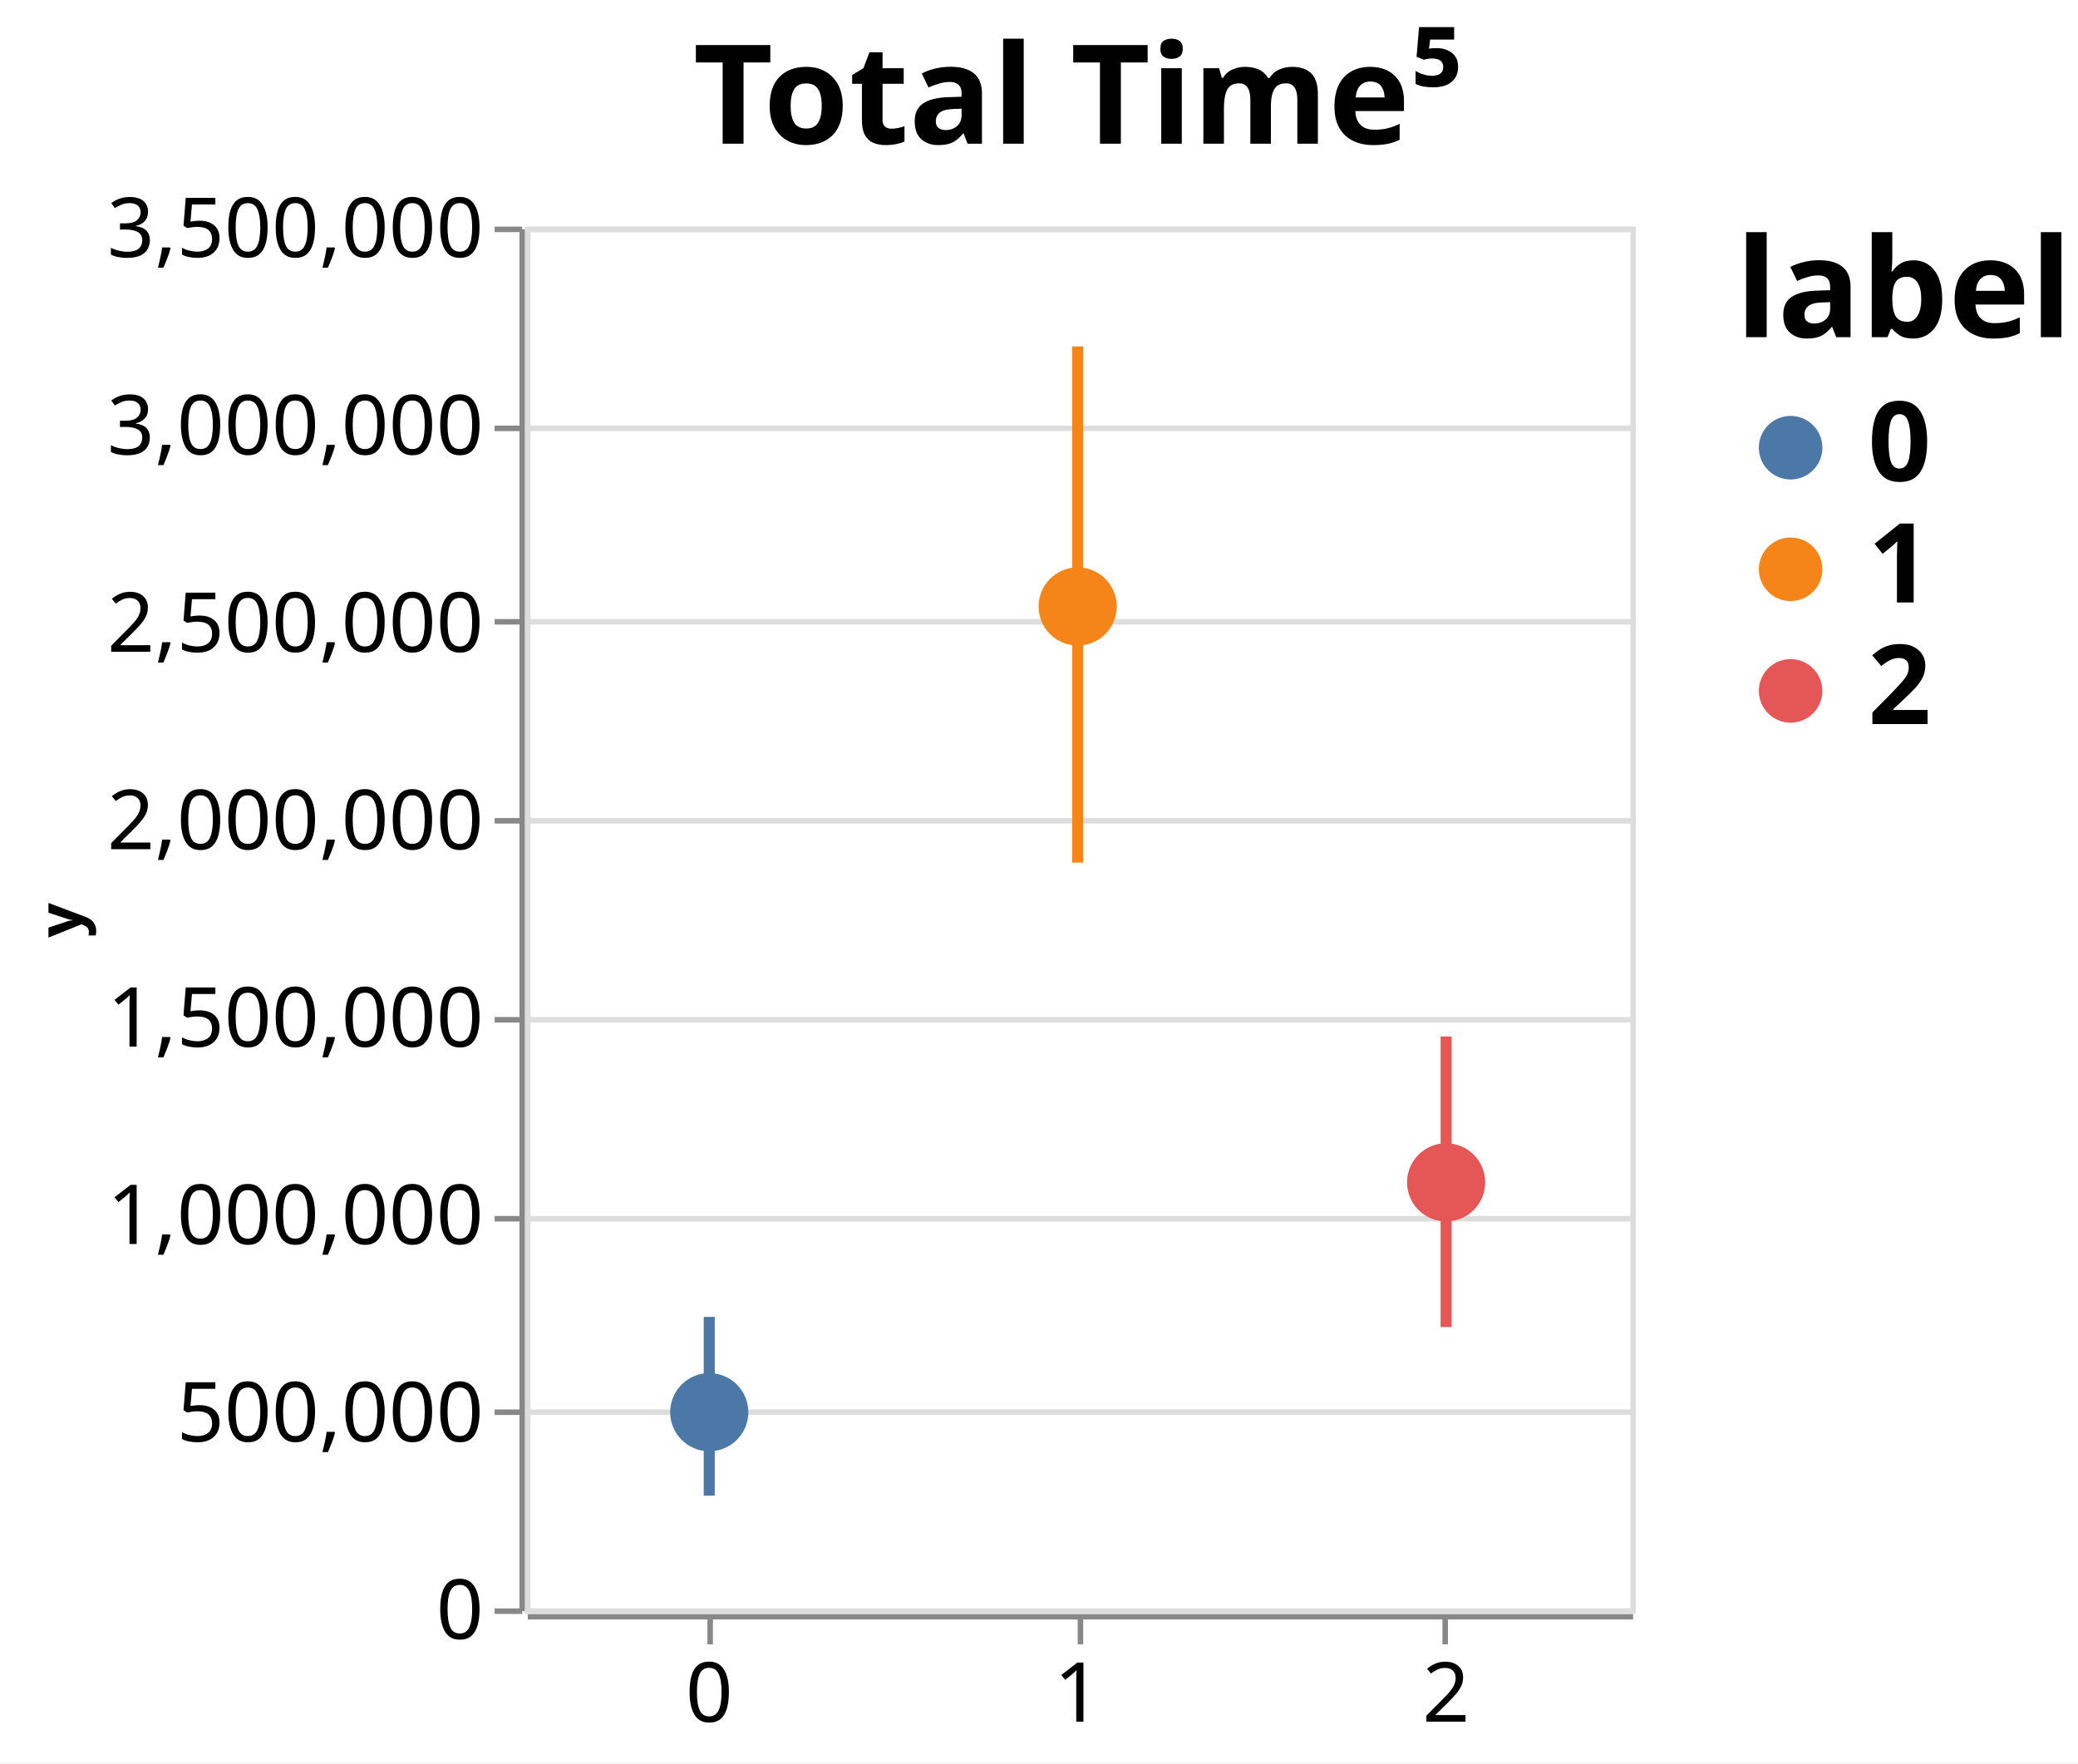
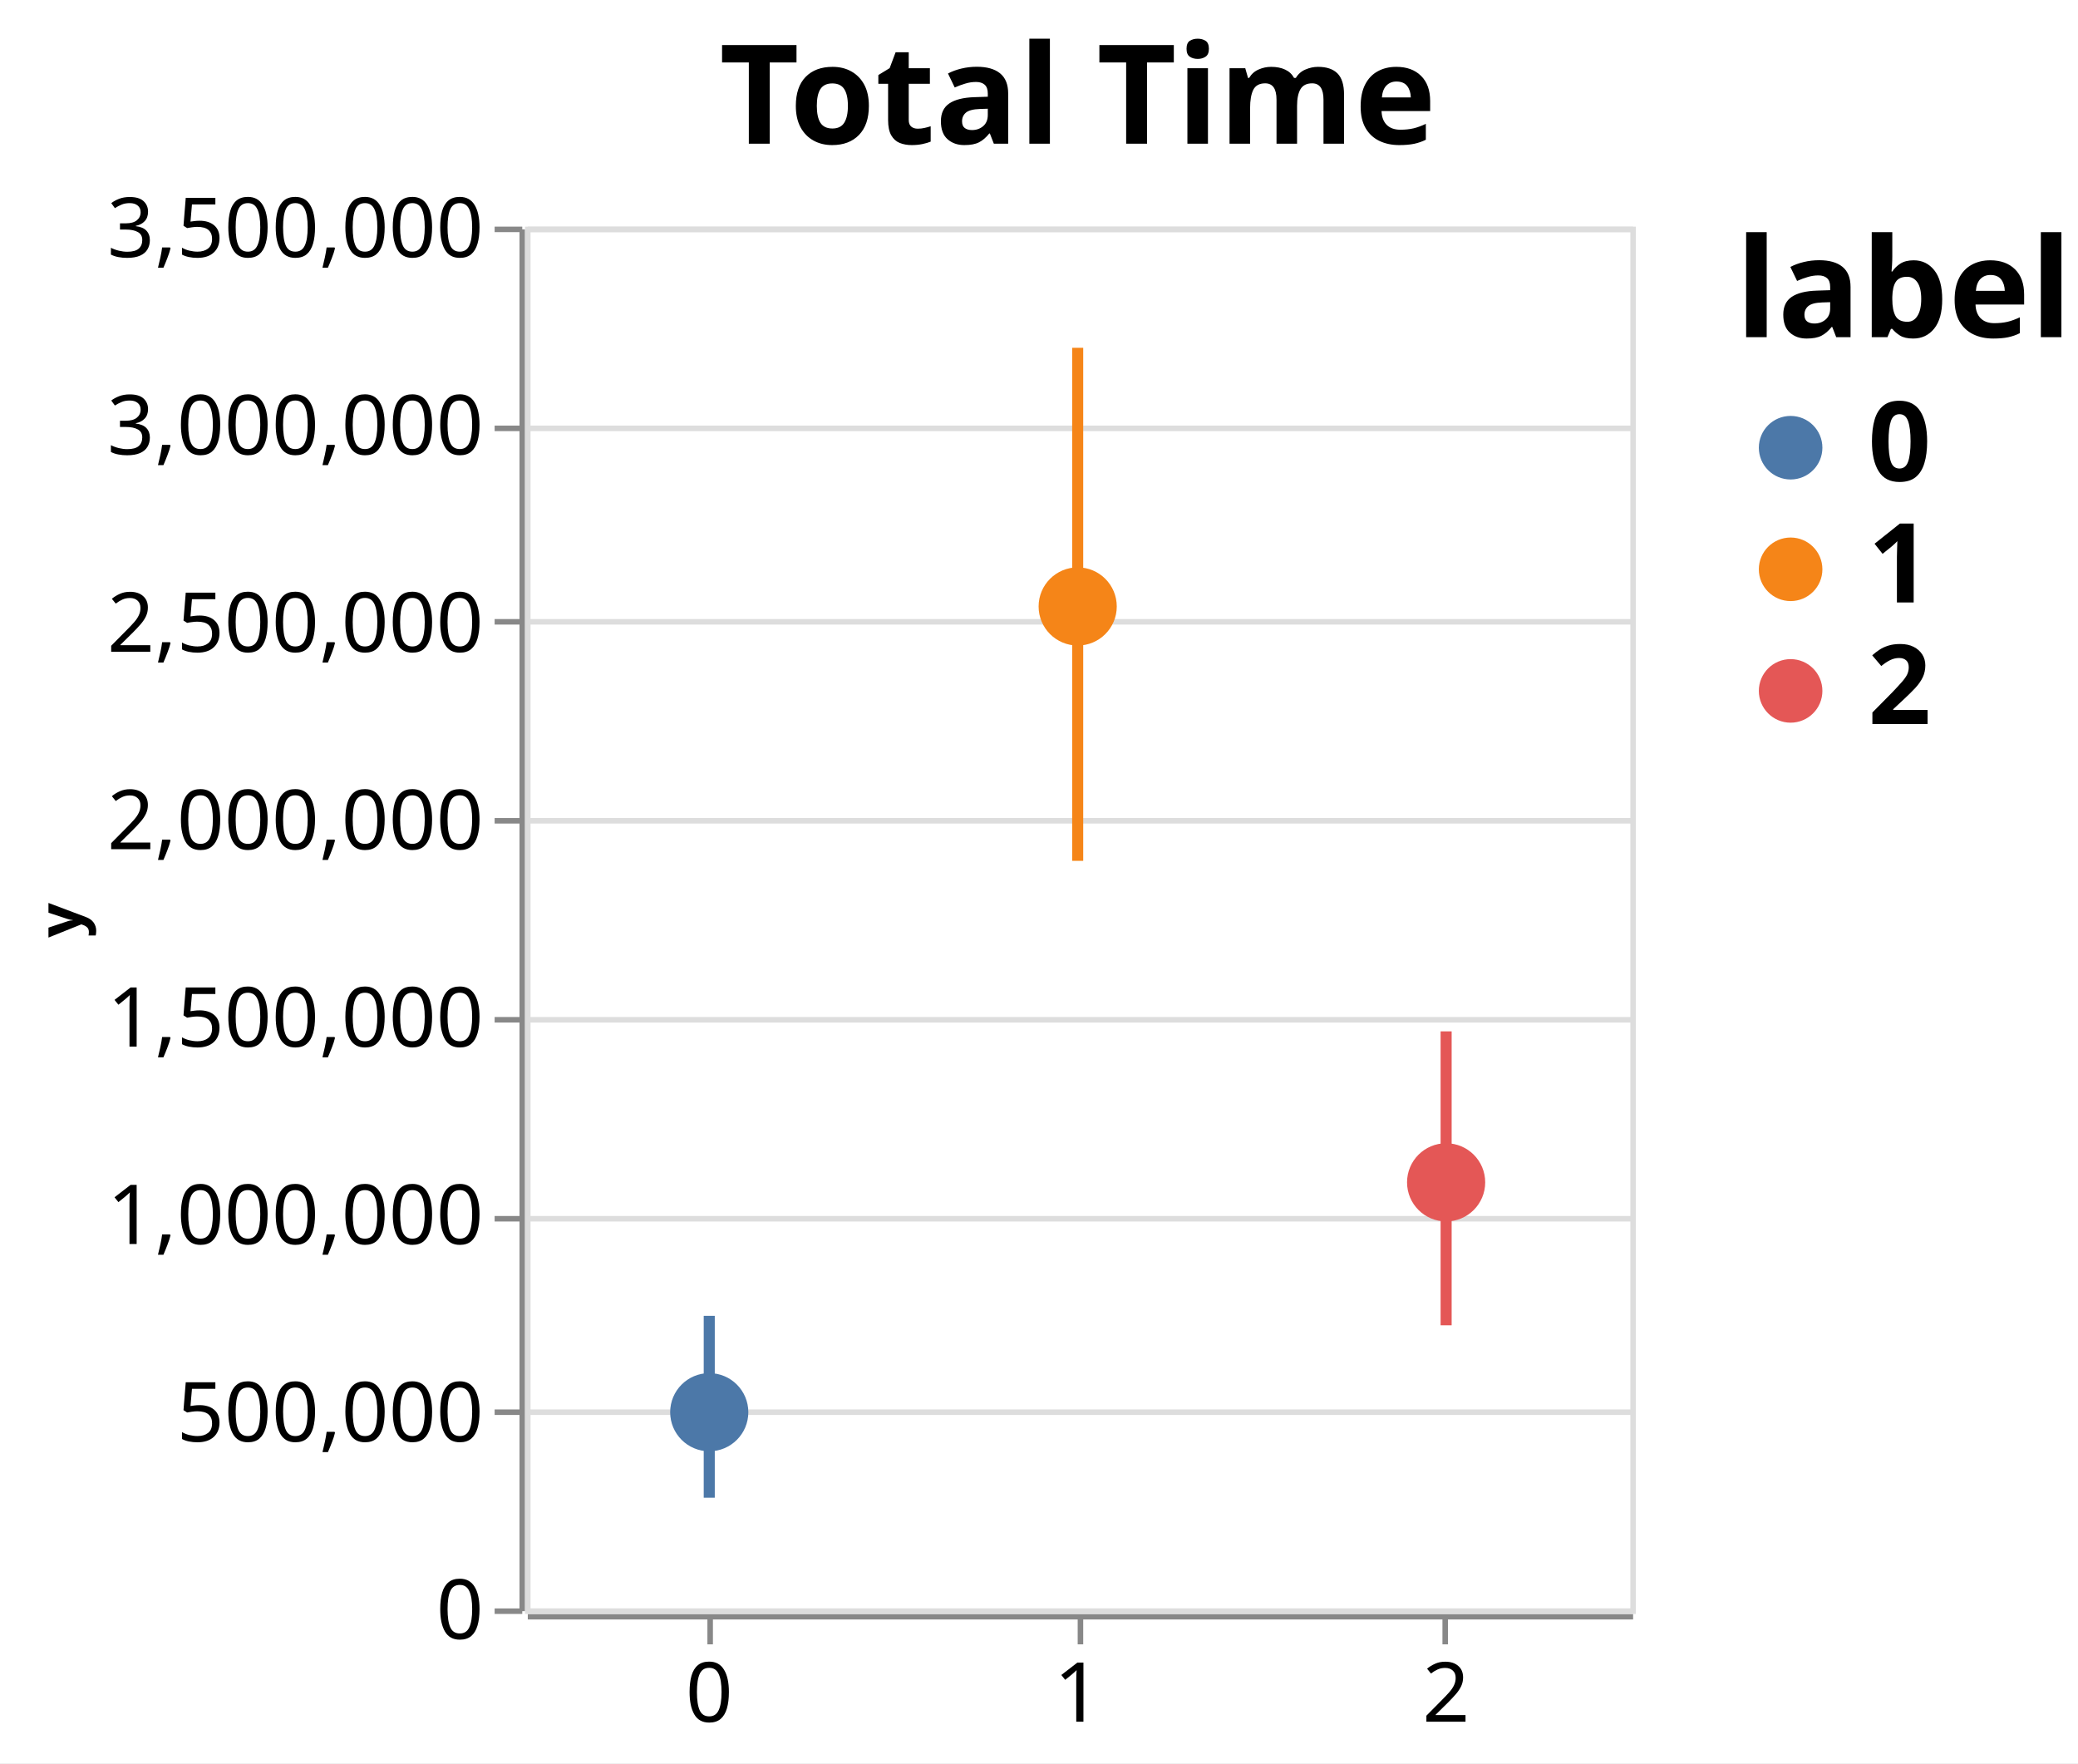
<svg xmlns="http://www.w3.org/2000/svg" version="1.1" class="marks" width="376" height="319" viewBox="0 0 376 319">
  <rect width="376" height="319" fill="white" />
  <g fill="none" stroke-miterlimit="10" transform="translate(95,41)">
    <g class="mark-group role-frame root" role="graphics-object" aria-roledescription="group mark container">
      <g transform="translate(0,0)">
        <path class="background" aria-hidden="true" d="M0,0h0v0h0Z" />
        <g>
          <g class="mark-group role-row-header row_header" role="graphics-object" aria-roledescription="group mark container">
            <g transform="translate(-1,0)">
              <path class="background" aria-hidden="true" d="M0,0h0v250h0Z" />
              <g>
                <g class="mark-group role-axis" role="graphics-symbol" aria-roledescription="axis" aria-label="Y-axis titled 'y' for a linear scale with values from 0 to 3,500,000">
                  <g transform="translate(0.5,0.5)">
                    <path class="background" aria-hidden="true" d="M0,0h0v0h0Z" pointer-events="none" />
                    <g>
                      <g class="mark-rule role-axis-tick" pointer-events="none">
                        <line transform="translate(0,250)" x2="-5" y2="0" stroke="#888" stroke-width="1" opacity="1" />
                        <line transform="translate(0,214)" x2="-5" y2="0" stroke="#888" stroke-width="1" opacity="1" />
                        <line transform="translate(0,179)" x2="-5" y2="0" stroke="#888" stroke-width="1" opacity="1" />
                        <line transform="translate(0,143)" x2="-5" y2="0" stroke="#888" stroke-width="1" opacity="1" />
                        <line transform="translate(0,107)" x2="-5" y2="0" stroke="#888" stroke-width="1" opacity="1" />
                        <line transform="translate(0,71)" x2="-5" y2="0" stroke="#888" stroke-width="1" opacity="1" />
                        <line transform="translate(0,36)" x2="-5" y2="0" stroke="#888" stroke-width="1" opacity="1" />
                        <line transform="translate(0,0)" x2="-5" y2="0" stroke="#888" stroke-width="1" opacity="1" />
                      </g>
                      <g class="mark-text role-axis-label" pointer-events="none">
                        <text text-anchor="end" transform="translate(-7,255)" font-family="sans-serif" font-size="15px" fill="#000" opacity="1">0</text>
                        <text text-anchor="end" transform="translate(-7,219.2857)" font-family="sans-serif" font-size="15px" fill="#000" opacity="1">500,000</text>
                        <text text-anchor="end" transform="translate(-7,183.5714)" font-family="sans-serif" font-size="15px" fill="#000" opacity="1">1,000,000</text>
                        <text text-anchor="end" transform="translate(-7,147.8571)" font-family="sans-serif" font-size="15px" fill="#000" opacity="1">1,500,000</text>
                        <text text-anchor="end" transform="translate(-7,112.1429)" font-family="sans-serif" font-size="15px" fill="#000" opacity="1">2,000,000</text>
                        <text text-anchor="end" transform="translate(-7,76.42857)" font-family="sans-serif" font-size="15px" fill="#000" opacity="1">2,500,000</text>
                        <text text-anchor="end" transform="translate(-7,40.71429)" font-family="sans-serif" font-size="15px" fill="#000" opacity="1">3,000,000</text>
                        <text text-anchor="end" transform="translate(-7,5)" font-family="sans-serif" font-size="15px" fill="#000" opacity="1">3,500,000</text>
                      </g>
                      <g class="mark-rule role-axis-domain" pointer-events="none">
                        <line transform="translate(0,250)" x2="0" y2="-250" stroke="#888" stroke-width="1" opacity="1" />
                      </g>
                      <g class="mark-text role-axis-title" pointer-events="none">
                        <text text-anchor="middle" transform="translate(-77.73096,125) rotate(-90) translate(0,-2)" font-family="sans-serif" font-size="11px" font-weight="bold" fill="#000" opacity="1">y</text>
                      </g>
                    </g>
                    <path class="foreground" aria-hidden="true" d="" pointer-events="none" display="none" />
                  </g>
                </g>
              </g>
              <path class="foreground" aria-hidden="true" d="" display="none" />
            </g>
          </g>
          <g class="mark-group role-column-footer column_footer" role="graphics-object" aria-roledescription="group mark container">
            <g transform="translate(0,251)">
              <path class="background" aria-hidden="true" d="M0,0h200v0h-200Z" />
              <g>
                <g class="mark-group role-axis" role="graphics-symbol" aria-roledescription="axis" aria-label="X-axis for a discrete scale with 3 values: 0, 1, 2">
                  <g transform="translate(0.5,0.5)">
                    <path class="background" aria-hidden="true" d="M0,0h0v0h0Z" pointer-events="none" />
                    <g>
                      <g class="mark-rule role-axis-tick" pointer-events="none">
                        <line transform="translate(33,0)" x2="0" y2="5" stroke="#888" stroke-width="1" opacity="1" />
                        <line transform="translate(100,0)" x2="0" y2="5" stroke="#888" stroke-width="1" opacity="1" />
                        <line transform="translate(166,0)" x2="0" y2="5" stroke="#888" stroke-width="1" opacity="1" />
                      </g>
                      <g class="mark-text role-axis-label" pointer-events="none">
                        <text text-anchor="middle" transform="translate(32.83333,19)" font-family="sans-serif" font-size="15px" fill="#000" opacity="1">0</text>
                        <text text-anchor="middle" transform="translate(99.5,19)" font-family="sans-serif" font-size="15px" fill="#000" opacity="1">1</text>
                        <text text-anchor="middle" transform="translate(166.1667,19)" font-family="sans-serif" font-size="15px" fill="#000" opacity="1">2</text>
                      </g>
                      <g class="mark-rule role-axis-domain" pointer-events="none">
                        <line transform="translate(0,0)" x2="200" y2="0" stroke="#888" stroke-width="1" opacity="1" />
                      </g>
                    </g>
                    <path class="foreground" aria-hidden="true" d="" pointer-events="none" display="none" />
                  </g>
                </g>
              </g>
              <path class="foreground" aria-hidden="true" d="" display="none" />
            </g>
          </g>
          <g class="mark-group role-scope cell" role="graphics-object" aria-roledescription="group mark container">
            <g transform="translate(0,0)">
              <path class="background" aria-hidden="true" d="M0.5,0.5h200v250h-200Z" stroke="#ddd" />
              <g>
                <g class="mark-group role-axis" role="graphics-symbol" aria-roledescription="axis" aria-label="Y-axis for a linear scale with values from 0 to 3,500,000">
                  <g transform="translate(0.5,0.5)">
                    <path class="background" aria-hidden="true" d="M0,0h0v0h0Z" pointer-events="none" />
                    <g>
                      <g class="mark-rule role-axis-grid" pointer-events="none">
                        <line transform="translate(0,250)" x2="200" y2="0" stroke="#ddd" stroke-width="1" opacity="1" />
                        <line transform="translate(0,214)" x2="200" y2="0" stroke="#ddd" stroke-width="1" opacity="1" />
                        <line transform="translate(0,179)" x2="200" y2="0" stroke="#ddd" stroke-width="1" opacity="1" />
                        <line transform="translate(0,143)" x2="200" y2="0" stroke="#ddd" stroke-width="1" opacity="1" />
                        <line transform="translate(0,107)" x2="200" y2="0" stroke="#ddd" stroke-width="1" opacity="1" />
                        <line transform="translate(0,71)" x2="200" y2="0" stroke="#ddd" stroke-width="1" opacity="1" />
                        <line transform="translate(0,36)" x2="200" y2="0" stroke="#ddd" stroke-width="1" opacity="1" />
                        <line transform="translate(0,0)" x2="200" y2="0" stroke="#ddd" stroke-width="1" opacity="1" />
                      </g>
                    </g>
                    <path class="foreground" aria-hidden="true" d="" pointer-events="none" display="none" />
                  </g>
                </g>
                <g class="mark-symbol role-mark child_layer_0_marks" role="graphics-symbol" aria-roledescription="symbol mark container">
                  <path transform="translate(100,68.72189)" d="M7.071,0A7.071,7.071,0,1,1,-7.071,0A7.071,7.071,0,1,1,7.071,0" fill="#f58518" stroke-width="2" />
                  <path transform="translate(166.6667,172.9134)" d="M7.071,0A7.071,7.071,0,1,1,-7.071,0A7.071,7.071,0,1,1,7.071,0" fill="#e45756" stroke-width="2" />
                  <path transform="translate(33.33333,214.5007)" d="M7.071,0A7.071,7.071,0,1,1,-7.071,0A7.071,7.071,0,1,1,7.071,0" fill="#4c78a8" stroke-width="2" />
                </g>
                <g class="mark-rule role-mark child_layer_1_marks" role="graphics-symbol" aria-roledescription="rule mark container">
-                   <line transform="translate(100,115.0631)" x2="0" y2="-93.378" stroke="#f58518" stroke-width="2" />
-                   <line transform="translate(166.6667,199.0953)" x2="0" y2="-52.565" stroke="#e45756" stroke-width="2" />
-                   <line transform="translate(33.33333,229.6038)" x2="0" y2="-32.349" stroke="#4c78a8" stroke-width="2" />
+                   <line transform="translate(100,114.7469)" x2="0" y2="-92.822" stroke="#f58518" stroke-width="2" />
+                   <line transform="translate(166.6667,198.7798)" x2="0" y2="-53.183" stroke="#e45756" stroke-width="2" />
+                   <line transform="translate(33.33333,229.9697)" x2="0" y2="-32.903" stroke="#4c78a8" stroke-width="2" />
                </g>
                <g class="mark-group role-title">
                  <g transform="translate(100,-35)">
                    <path class="background" aria-hidden="true" d="M0,0h0v0h0Z" pointer-events="none" />
                    <g>
-                       <g class="mark-text role-title-text" role="graphics-symbol" aria-roledescription="title" aria-label="Title text 'Total Time⁵'" pointer-events="none">
-                         <text text-anchor="middle" transform="translate(0,20)" font-family="sans-serif" font-size="25px" font-weight="bold" fill="#000" opacity="1">Total Time⁵</text>
+                       <g class="mark-text role-title-text" role="graphics-symbol" aria-roledescription="title" aria-label="Title text 'Total Time'" pointer-events="none">
+                         <text text-anchor="middle" transform="translate(0,20)" font-family="sans-serif" font-size="25px" font-weight="bold" fill="#000" opacity="1">Total Time</text>
                      </g>
                    </g>
                    <path class="foreground" aria-hidden="true" d="" pointer-events="none" display="none" />
                  </g>
                </g>
              </g>
              <path class="foreground" aria-hidden="true" d="" display="none" />
            </g>
          </g>
          <g class="mark-group role-legend" role="graphics-symbol" aria-roledescription="legend" aria-label="Symbol legend titled 'label' for fill color and stroke color with 3 values: 0, 1, 2">
            <g transform="translate(219,0)">
              <path class="background" aria-hidden="true" d="M0,0h57v94h-57Z" pointer-events="none" />
              <g>
                <g class="mark-group role-legend-entry">
                  <g transform="translate(0,30)">
                    <path class="background" aria-hidden="true" d="M0,0h0v0h0Z" pointer-events="none" />
                    <g>
                      <g class="mark-group role-scope" role="graphics-object" aria-roledescription="group mark container">
                        <g transform="translate(0,0)">
                          <path class="background" aria-hidden="true" d="M0,0h35.123v20h-35.123Z" pointer-events="none" opacity="1" />
                          <g>
                            <g class="mark-symbol role-legend-symbol" pointer-events="none">
                              <path transform="translate(10,10)" d="M5,0A5,5,0,1,1,-5,0A5,5,0,1,1,5,0" fill="#4c78a8" stroke="#4c78a8" stroke-width="1.5" opacity="1" />
                            </g>
                            <g class="mark-text role-legend-label" pointer-events="none">
                              <text text-anchor="start" transform="translate(24,16)" font-family="sans-serif" font-size="20px" font-weight="bold" fill="#000" opacity="1">0</text>
                            </g>
                          </g>
                          <path class="foreground" aria-hidden="true" d="" pointer-events="none" display="none" />
                        </g>
                        <g transform="translate(0,22)">
                          <path class="background" aria-hidden="true" d="M0,0h35.123v20h-35.123Z" pointer-events="none" opacity="1" />
                          <g>
                            <g class="mark-symbol role-legend-symbol" pointer-events="none">
                              <path transform="translate(10,10)" d="M5,0A5,5,0,1,1,-5,0A5,5,0,1,1,5,0" fill="#f58518" stroke="#f58518" stroke-width="1.5" opacity="1" />
                            </g>
                            <g class="mark-text role-legend-label" pointer-events="none">
                              <text text-anchor="start" transform="translate(24,16)" font-family="sans-serif" font-size="20px" font-weight="bold" fill="#000" opacity="1">1</text>
                            </g>
                          </g>
                          <path class="foreground" aria-hidden="true" d="" pointer-events="none" display="none" />
                        </g>
                        <g transform="translate(0,44)">
                          <path class="background" aria-hidden="true" d="M0,0h35.123v20h-35.123Z" pointer-events="none" opacity="1" />
                          <g>
                            <g class="mark-symbol role-legend-symbol" pointer-events="none">
                              <path transform="translate(10,10)" d="M5,0A5,5,0,1,1,-5,0A5,5,0,1,1,5,0" fill="#e45756" stroke="#e45756" stroke-width="1.5" opacity="1" />
                            </g>
                            <g class="mark-text role-legend-label" pointer-events="none">
                              <text text-anchor="start" transform="translate(24,16)" font-family="sans-serif" font-size="20px" font-weight="bold" fill="#000" opacity="1">2</text>
                            </g>
                          </g>
                          <path class="foreground" aria-hidden="true" d="" pointer-events="none" display="none" />
                        </g>
                      </g>
                    </g>
                    <path class="foreground" aria-hidden="true" d="" pointer-events="none" display="none" />
                  </g>
                </g>
                <g class="mark-text role-legend-title" pointer-events="none">
                  <text text-anchor="start" transform="translate(0,20)" font-family="sans-serif" font-size="25px" font-weight="bold" fill="#000" opacity="1">label</text>
                </g>
              </g>
              <path class="foreground" aria-hidden="true" d="" pointer-events="none" display="none" />
            </g>
          </g>
        </g>
        <path class="foreground" aria-hidden="true" d="" display="none" />
      </g>
    </g>
  </g>
</svg>
